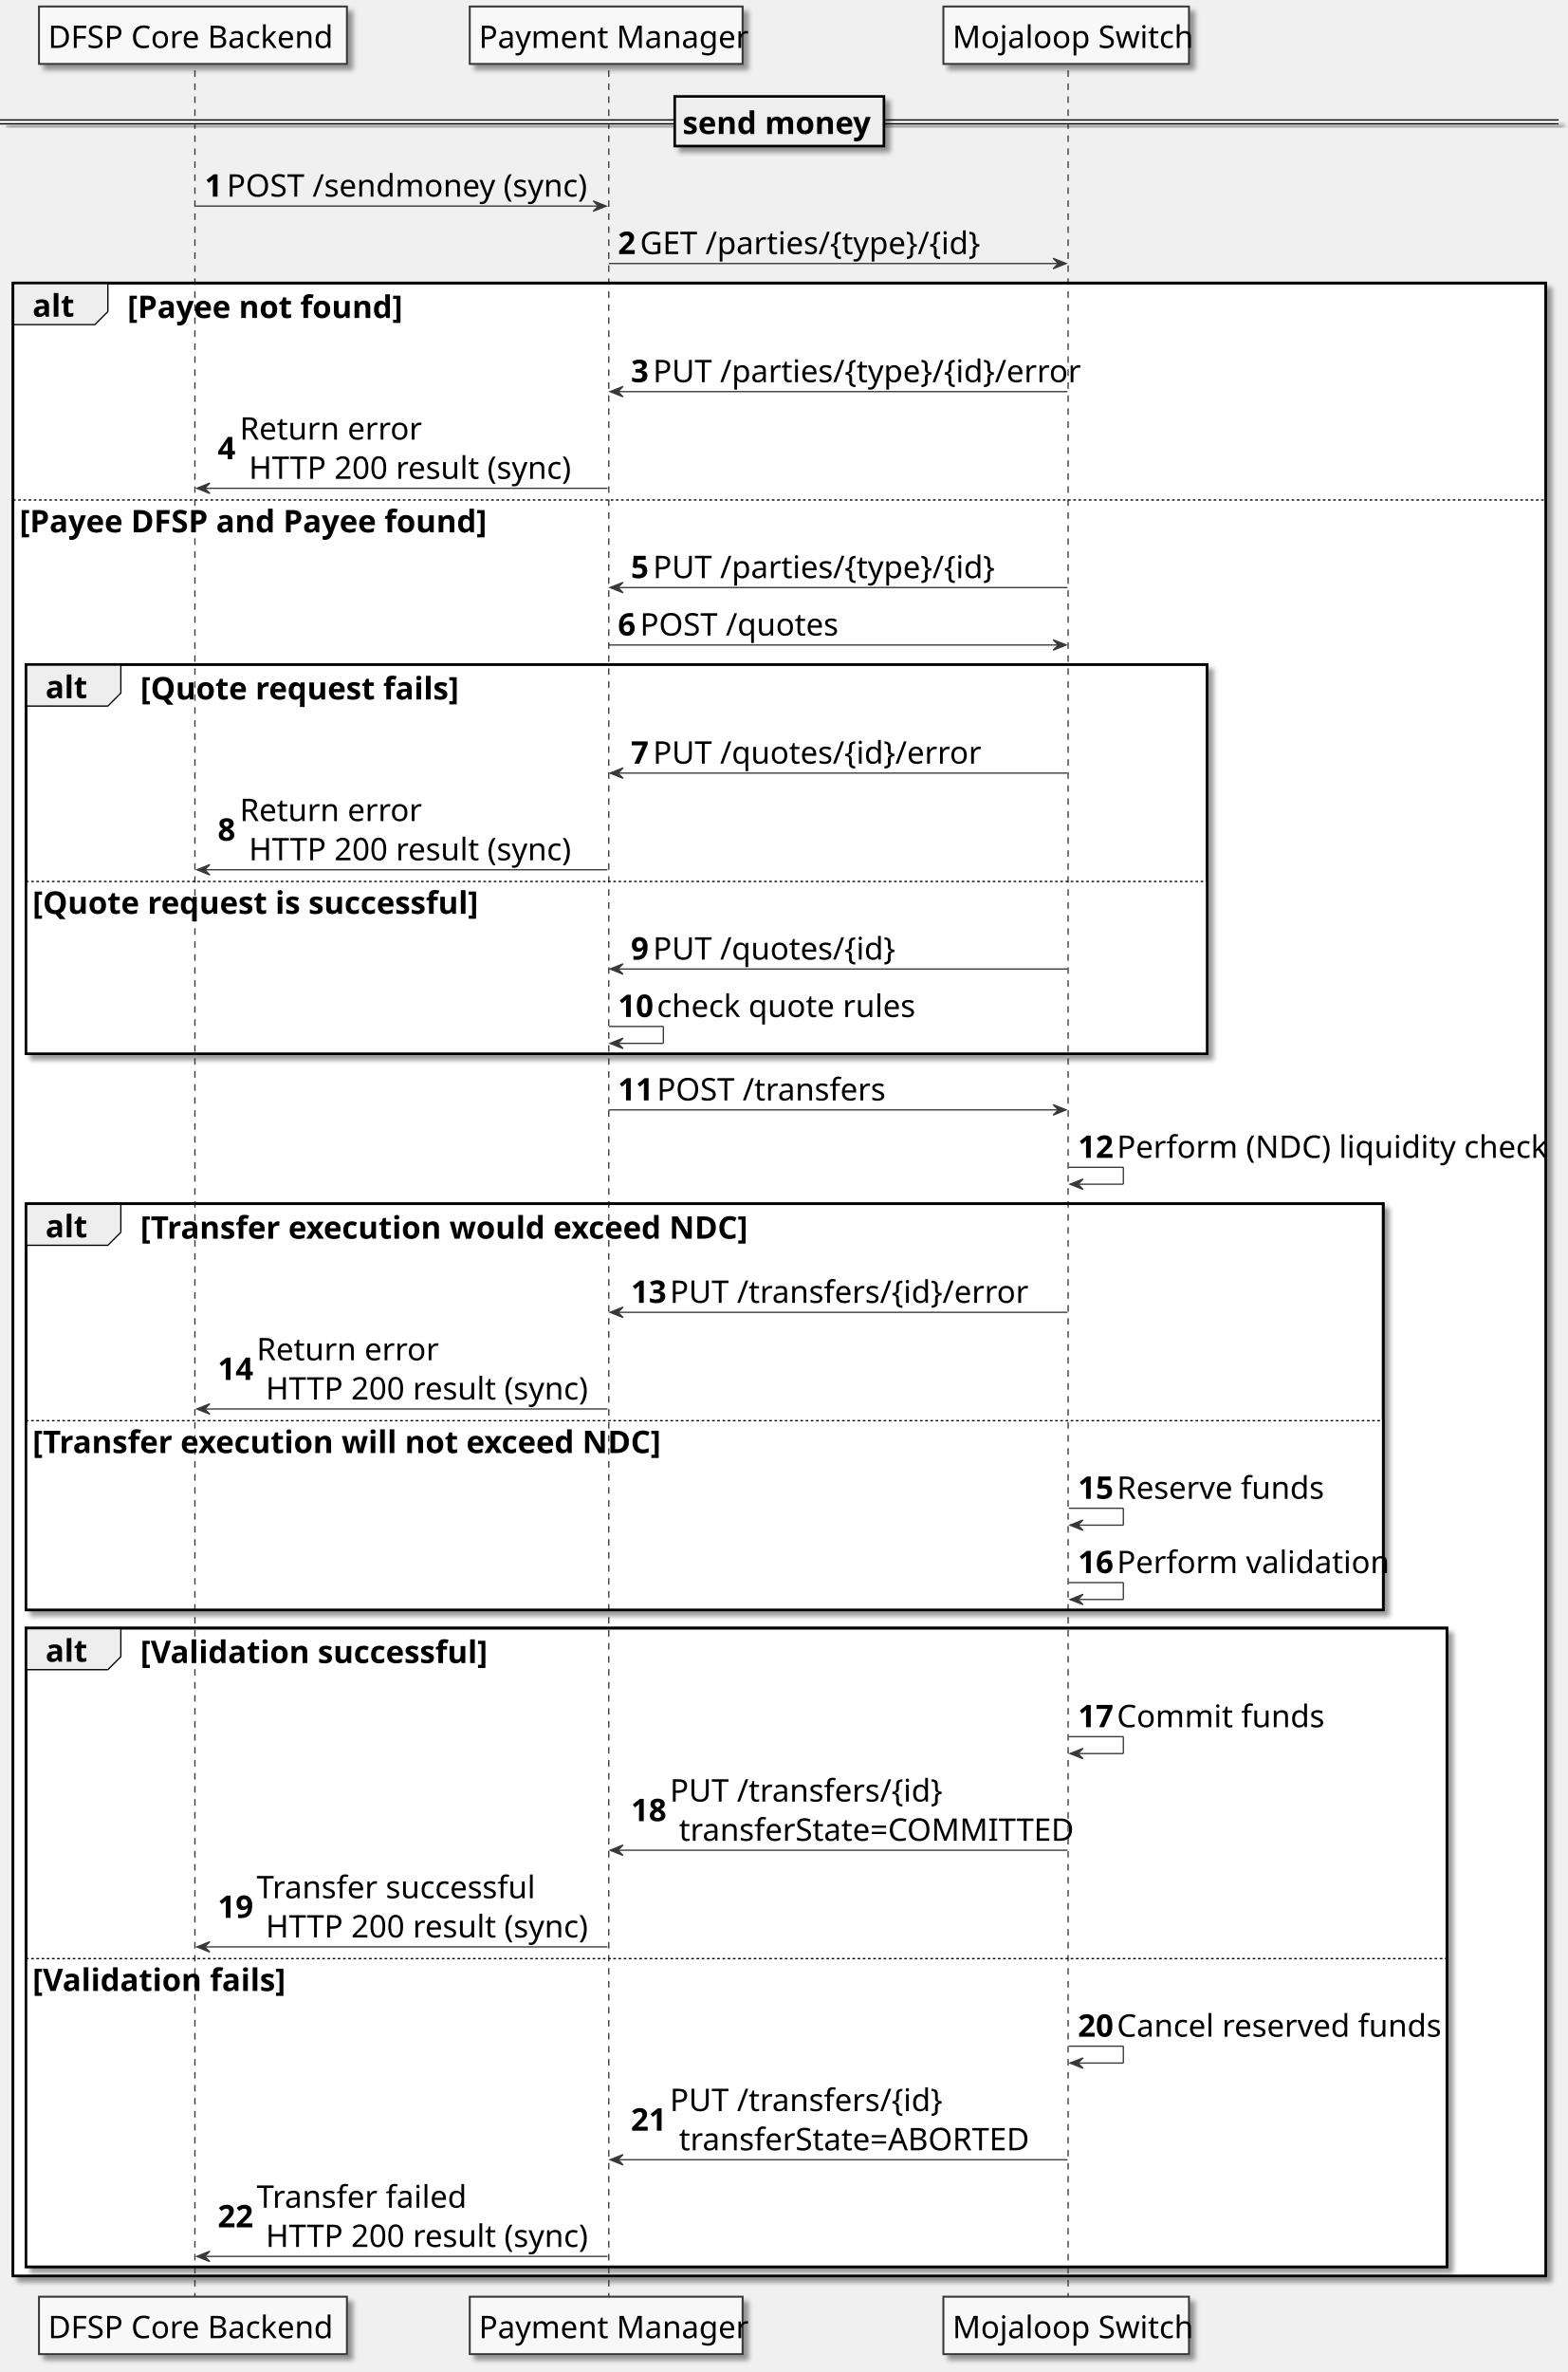
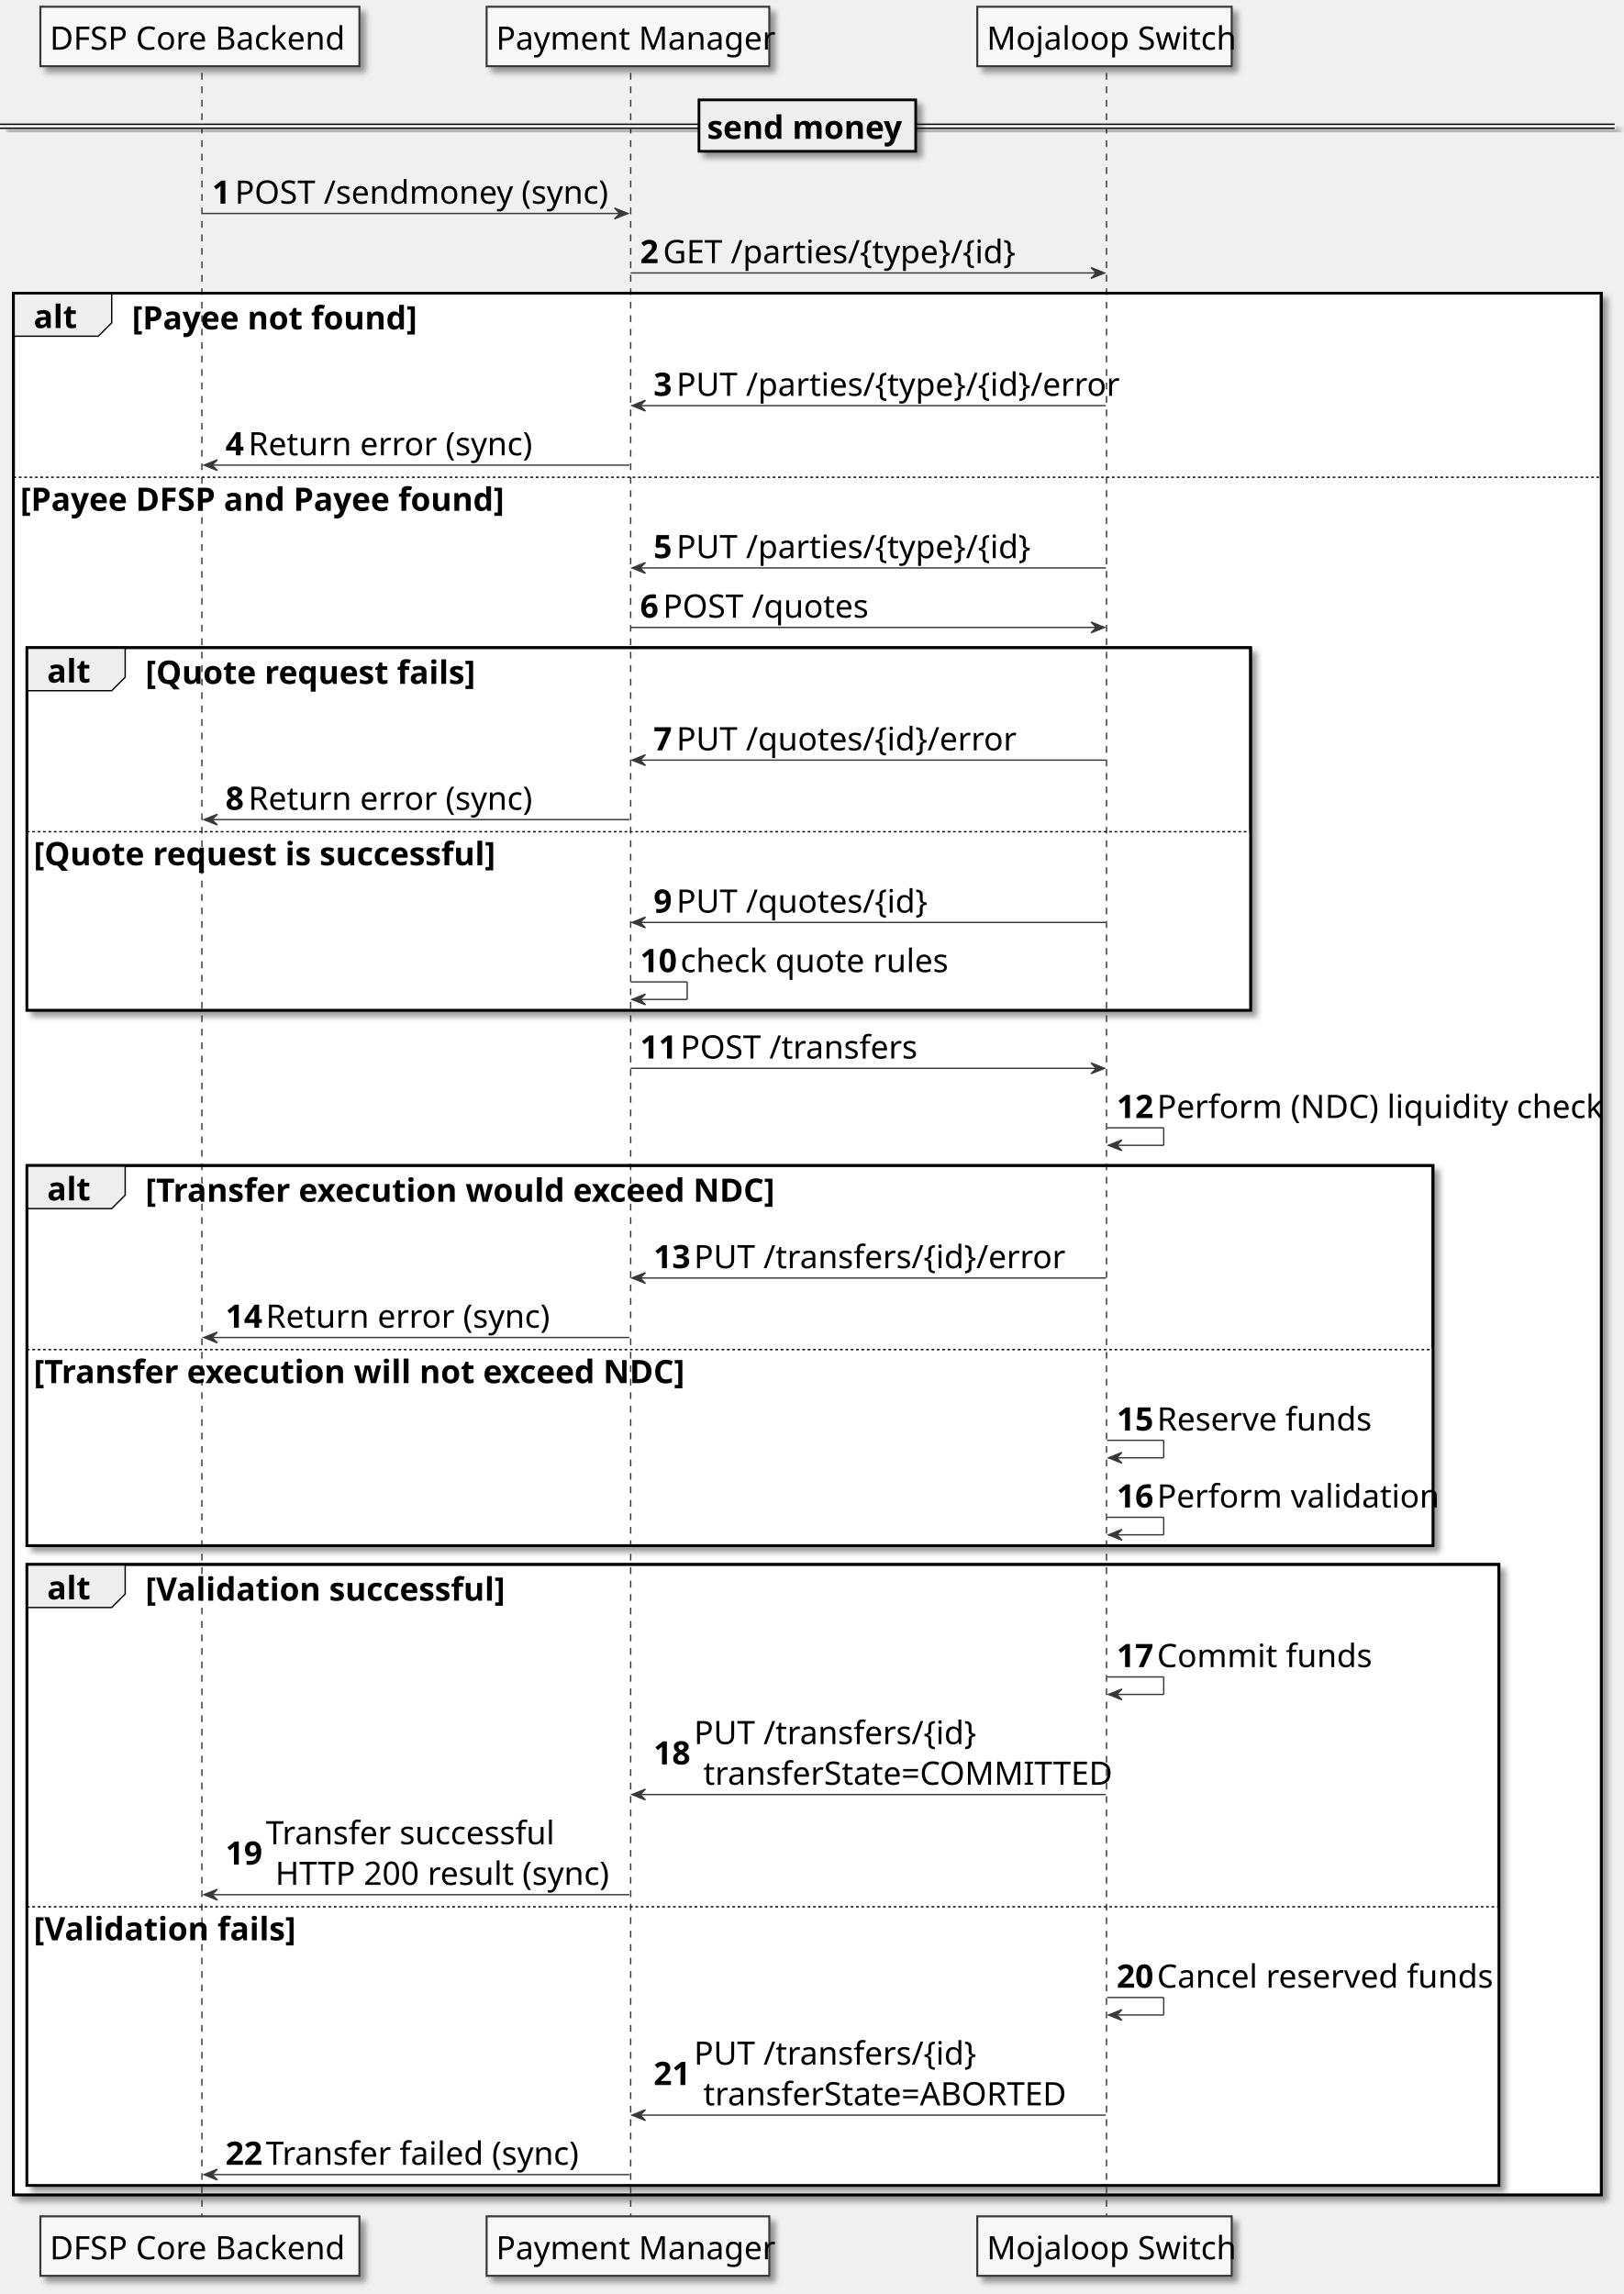
- <svg xmlns="http://www.w3.org/2000/svg" contentScriptType="application/ecmascript" contentStyleType="text/css" height="1825px" preserveAspectRatio="none" style="width:1206px;height:1825px;" version="1.1" viewBox="0 0 1206 1825" width="1206px" zoomAndPan="magnify">
+ <svg xmlns="http://www.w3.org/2000/svg" contentScriptType="application/ecmascript" contentStyleType="text/css" height="1704px" preserveAspectRatio="none" style="width:1206px;height:1704px;" version="1.1" viewBox="0 0 1206 1704" width="1206px" zoomAndPan="magnify">
  <defs>
-     <filter height="300%" id="f75tdvc9gcfry" width="300%" x="-1" y="-1">
+     <filter height="300%" id="f1ij58dusq4c26" width="300%" x="-1" y="-1">
      <feGaussianBlur result="blurOut" stdDeviation="2.0" />
      <feColorMatrix in="blurOut" result="blurOut2" type="matrix" values="0 0 0 0 0 0 0 0 0 0 0 0 0 0 0 0 0 0 .4 0" />
      <feOffset dx="4.0" dy="4.0" in="blurOut2" result="blurOut3" />
      <feBlend in="SourceGraphic" in2="blurOut3" mode="normal" />
    </filter>
  </defs>
  <g>
-     <rect fill="#FFFFFF" filter="url(#f75tdvc9gcfry)" height="1533.312" style="stroke:#000000;stroke-width:2.0;" width="1179.5" x="10" y="217.75" />
-     <rect fill="#FFFFFF" height="1367.375" style="stroke:none;stroke-width:1.0;" width="1179.5" x="10" y="383.688" />
-     <rect fill="#FFFFFF" filter="url(#f75tdvc9gcfry)" height="299.5" style="stroke:#000000;stroke-width:2.0;" width="909" x="20" y="511.25" />
-     <rect fill="#FFFFFF" height="133.562" style="stroke:none;stroke-width:1.0;" width="909" x="20" y="677.188" />
-     <rect fill="#FFFFFF" filter="url(#f75tdvc9gcfry)" height="312.5" style="stroke:#000000;stroke-width:2.0;" width="1044.5" x="20" y="926.125" />
-     <rect fill="#FFFFFF" height="146.562" style="stroke:none;stroke-width:1.0;" width="1044.5" x="20" y="1092.062" />
-     <rect fill="#FFFFFF" filter="url(#f75tdvc9gcfry)" height="491.438" style="stroke:#000000;stroke-width:2.0;" width="1093.5" x="20" y="1252.625" />
-     <rect fill="#FFFFFF" height="238.125" style="stroke:none;stroke-width:1.0;" width="1093.5" x="20" y="1505.938" />
-     <line style="stroke:#383838;stroke-width:1.0;stroke-dasharray:5.0,5.0;" x1="150" x2="150" y1="54.188" y2="1768.062" />
-     <line style="stroke:#383838;stroke-width:1.0;stroke-dasharray:5.0,5.0;" x1="468.5" x2="468.5" y1="54.188" y2="1768.062" />
-     <line style="stroke:#383838;stroke-width:1.0;stroke-dasharray:5.0,5.0;" x1="822" x2="822" y1="54.188" y2="1768.062" />
-     <rect fill="#F8F8F8" filter="url(#f75tdvc9gcfry)" height="44.188" style="stroke:#383838;stroke-width:1.5;" width="237" x="30" y="5" />
+     <rect fill="#FFFFFF" filter="url(#f1ij58dusq4c26)" height="1412.562" style="stroke:#000000;stroke-width:2.0;" width="1179.5" x="10" y="217.75" />
+     <rect fill="#FFFFFF" height="1276.812" style="stroke:none;stroke-width:1.0;" width="1179.5" x="10" y="353.5" />
+     <rect fill="#FFFFFF" filter="url(#f1ij58dusq4c26)" height="269.312" style="stroke:#000000;stroke-width:2.0;" width="909" x="20" y="481.062" />
+     <rect fill="#FFFFFF" height="133.562" style="stroke:none;stroke-width:1.0;" width="909" x="20" y="616.812" />
+     <rect fill="#FFFFFF" filter="url(#f1ij58dusq4c26)" height="282.312" style="stroke:#000000;stroke-width:2.0;" width="1044.5" x="20" y="865.75" />
+     <rect fill="#FFFFFF" height="146.562" style="stroke:none;stroke-width:1.0;" width="1044.5" x="20" y="1001.5" />
+     <rect fill="#FFFFFF" filter="url(#f1ij58dusq4c26)" height="461.25" style="stroke:#000000;stroke-width:2.0;" width="1093.5" x="20" y="1162.062" />
+     <rect fill="#FFFFFF" height="207.938" style="stroke:none;stroke-width:1.0;" width="1093.5" x="20" y="1415.375" />
+     <line style="stroke:#383838;stroke-width:1.0;stroke-dasharray:5.0,5.0;" x1="150" x2="150" y1="54.188" y2="1647.312" />
+     <line style="stroke:#383838;stroke-width:1.0;stroke-dasharray:5.0,5.0;" x1="468.5" x2="468.5" y1="54.188" y2="1647.312" />
+     <line style="stroke:#383838;stroke-width:1.0;stroke-dasharray:5.0,5.0;" x1="822" x2="822" y1="54.188" y2="1647.312" />
+     <rect fill="#F8F8F8" filter="url(#f1ij58dusq4c26)" height="44.188" style="stroke:#383838;stroke-width:1.5;" width="237" x="30" y="5" />
    <text fill="#000000" font-family="sans-serif" font-size="24" lengthAdjust="spacing" textLength="223" x="37" y="36.914">DFSP Core Backend</text>
-     <rect fill="#F8F8F8" filter="url(#f75tdvc9gcfry)" height="44.188" style="stroke:#383838;stroke-width:1.5;" width="237" x="30" y="1767.062" />
-     <text fill="#000000" font-family="sans-serif" font-size="24" lengthAdjust="spacing" textLength="223" x="37" y="1798.977">DFSP Core Backend</text>
-     <rect fill="#F8F8F8" filter="url(#f75tdvc9gcfry)" height="44.188" style="stroke:#383838;stroke-width:1.5;" width="210" x="361.5" y="5" />
+     <rect fill="#F8F8F8" filter="url(#f1ij58dusq4c26)" height="44.188" style="stroke:#383838;stroke-width:1.5;" width="237" x="30" y="1646.312" />
+     <text fill="#000000" font-family="sans-serif" font-size="24" lengthAdjust="spacing" textLength="223" x="37" y="1678.227">DFSP Core Backend</text>
+     <rect fill="#F8F8F8" filter="url(#f1ij58dusq4c26)" height="44.188" style="stroke:#383838;stroke-width:1.5;" width="210" x="361.5" y="5" />
    <text fill="#000000" font-family="sans-serif" font-size="24" lengthAdjust="spacing" textLength="196" x="368.5" y="36.914">Payment Manager</text>
-     <rect fill="#F8F8F8" filter="url(#f75tdvc9gcfry)" height="44.188" style="stroke:#383838;stroke-width:1.5;" width="210" x="361.5" y="1767.062" />
-     <text fill="#000000" font-family="sans-serif" font-size="24" lengthAdjust="spacing" textLength="196" x="368.5" y="1798.977">Payment Manager</text>
-     <rect fill="#F8F8F8" filter="url(#f75tdvc9gcfry)" height="44.188" style="stroke:#383838;stroke-width:1.5;" width="189" x="726" y="5" />
+     <rect fill="#F8F8F8" filter="url(#f1ij58dusq4c26)" height="44.188" style="stroke:#383838;stroke-width:1.5;" width="210" x="361.5" y="1646.312" />
+     <text fill="#000000" font-family="sans-serif" font-size="24" lengthAdjust="spacing" textLength="196" x="368.5" y="1678.227">Payment Manager</text>
+     <rect fill="#F8F8F8" filter="url(#f1ij58dusq4c26)" height="44.188" style="stroke:#383838;stroke-width:1.5;" width="189" x="726" y="5" />
    <text fill="#000000" font-family="sans-serif" font-size="24" lengthAdjust="spacing" textLength="175" x="733" y="36.914">Mojaloop Switch</text>
-     <rect fill="#F8F8F8" filter="url(#f75tdvc9gcfry)" height="44.188" style="stroke:#383838;stroke-width:1.5;" width="189" x="726" y="1767.062" />
-     <text fill="#000000" font-family="sans-serif" font-size="24" lengthAdjust="spacing" textLength="175" x="733" y="1798.977">Mojaloop Switch</text>
-     <rect fill="#EEEEEE" filter="url(#f75tdvc9gcfry)" height="3" style="stroke:#EEEEEE;stroke-width:1.0;" width="1199.5" x="0" y="92.281" />
+     <rect fill="#F8F8F8" filter="url(#f1ij58dusq4c26)" height="44.188" style="stroke:#383838;stroke-width:1.5;" width="189" x="726" y="1646.312" />
+     <text fill="#000000" font-family="sans-serif" font-size="24" lengthAdjust="spacing" textLength="175" x="733" y="1678.227">Mojaloop Switch</text>
+     <rect fill="#EEEEEE" filter="url(#f1ij58dusq4c26)" height="3" style="stroke:#EEEEEE;stroke-width:1.0;" width="1199.5" x="0" y="92.281" />
    <line style="stroke:#000000;stroke-width:1.0;" x1="0" x2="1199.5" y1="92.281" y2="92.281" />
    <line style="stroke:#000000;stroke-width:1.0;" x1="0" x2="1199.5" y1="95.281" y2="95.281" />
-     <rect fill="#EEEEEE" filter="url(#f75tdvc9gcfry)" height="38.188" style="stroke:#000000;stroke-width:2.0;" width="161" x="519.25" y="74.188" />
+     <rect fill="#EEEEEE" filter="url(#f1ij58dusq4c26)" height="38.188" style="stroke:#000000;stroke-width:2.0;" width="161" x="519.25" y="74.188" />
    <text fill="#000000" font-family="sans-serif" font-size="24" font-weight="bold" lengthAdjust="spacing" textLength="140" x="525.25" y="103.102">send money</text>
    <polygon fill="#383838" points="456.5,154.562,466.5,158.562,456.5,162.562,460.5,158.562" style="stroke:#383838;stroke-width:1.0;" />
    <line style="stroke:#383838;stroke-width:1.0;" x1="150.5" x2="462.5" y1="158.562" y2="158.562" />
    <text fill="#000000" font-family="sans-serif" font-size="24" font-weight="bold" lengthAdjust="spacing" textLength="13" x="157.5" y="151.289">1</text>
    <text fill="#000000" font-family="sans-serif" font-size="24" lengthAdjust="spacing" textLength="277" x="174.5" y="151.289">POST /sendmoney (sync)</text>
    <polygon fill="#383838" points="810.5,198.75,820.5,202.75,810.5,206.75,814.5,202.75" style="stroke:#383838;stroke-width:1.0;" />
    <line style="stroke:#383838;stroke-width:1.0;" x1="468.5" x2="816.5" y1="202.75" y2="202.75" />
    <text fill="#000000" font-family="sans-serif" font-size="24" font-weight="bold" lengthAdjust="spacing" textLength="13" x="475.5" y="195.477">2</text>
    <text fill="#000000" font-family="sans-serif" font-size="24" lengthAdjust="spacing" textLength="246" x="492.5" y="195.477">GET /parties/{type}/{id}</text>
    <path d="M10,217.75 L83,217.75 L83,239.75 L73,249.75 L10,249.75 L10,217.75 " fill="#EEEEEE" style="stroke:#000000;stroke-width:1.0;" />
-     <rect fill="none" height="1533.312" style="stroke:#000000;stroke-width:2.0;" width="1179.5" x="10" y="217.75" />
+     <rect fill="none" height="1412.562" style="stroke:#000000;stroke-width:2.0;" width="1179.5" x="10" y="217.75" />
    <text fill="#000000" font-family="sans-serif" font-size="24" font-weight="bold" lengthAdjust="spacing" textLength="28" x="25" y="243.664">alt</text>
    <text fill="#000000" font-family="sans-serif" font-size="24" font-weight="bold" lengthAdjust="spacing" textLength="204" x="98" y="244.664">[Payee not found]</text>
    <polygon fill="#383838" points="479.5,297.312,469.5,301.312,479.5,305.312,475.5,301.312" style="stroke:#383838;stroke-width:1.0;" />
    <line style="stroke:#383838;stroke-width:1.0;" x1="473.5" x2="821.5" y1="301.312" y2="301.312" />
    <text fill="#000000" font-family="sans-serif" font-size="24" font-weight="bold" lengthAdjust="spacing" textLength="13" x="485.5" y="294.039">3</text>
    <text fill="#000000" font-family="sans-serif" font-size="24" lengthAdjust="spacing" textLength="301" x="502.5" y="294.039">PUT /parties/{type}/{id}/error</text>
-     <polygon fill="#383838" points="161.5,371.688,151.5,375.688,161.5,379.688,157.5,375.688" style="stroke:#383838;stroke-width:1.0;" />
-     <line style="stroke:#383838;stroke-width:1.0;" x1="155.5" x2="467.5" y1="375.688" y2="375.688" />
-     <text fill="#000000" font-family="sans-serif" font-size="24" font-weight="bold" lengthAdjust="spacing" textLength="13" x="167.5" y="353.32">4</text>
-     <text fill="#000000" font-family="sans-serif" font-size="24" lengthAdjust="spacing" textLength="130" x="184.5" y="338.227">Return error</text>
-     <text fill="#000000" font-family="sans-serif" font-size="24" lengthAdjust="spacing" textLength="247" x="191.5" y="368.414">HTTP 200 result (sync)</text>
-     <line style="stroke:#000000;stroke-width:1.0;stroke-dasharray:2.0,2.0;" x1="10" x2="1189.5" y1="384.688" y2="384.688" />
-     <text fill="#000000" font-family="sans-serif" font-size="24" font-weight="bold" lengthAdjust="spacing" textLength="355" x="15" y="409.602">[Payee DFSP and Payee found]</text>
-     <polygon fill="#383838" points="479.5,448.062,469.5,452.062,479.5,456.062,475.5,452.062" style="stroke:#383838;stroke-width:1.0;" />
-     <line style="stroke:#383838;stroke-width:1.0;" x1="473.5" x2="821.5" y1="452.062" y2="452.062" />
-     <text fill="#000000" font-family="sans-serif" font-size="24" font-weight="bold" lengthAdjust="spacing" textLength="13" x="485.5" y="444.789">5</text>
-     <text fill="#000000" font-family="sans-serif" font-size="24" lengthAdjust="spacing" textLength="244" x="502.5" y="444.789">PUT /parties/{type}/{id}</text>
-     <polygon fill="#383838" points="810.5,492.25,820.5,496.25,810.5,500.25,814.5,496.25" style="stroke:#383838;stroke-width:1.0;" />
-     <line style="stroke:#383838;stroke-width:1.0;" x1="468.5" x2="816.5" y1="496.25" y2="496.25" />
-     <text fill="#000000" font-family="sans-serif" font-size="24" font-weight="bold" lengthAdjust="spacing" textLength="13" x="475.5" y="488.977">6</text>
-     <text fill="#000000" font-family="sans-serif" font-size="24" lengthAdjust="spacing" textLength="152" x="492.5" y="488.977">POST /quotes</text>
-     <path d="M20,511.25 L93,511.25 L93,533.25 L83,543.25 L20,543.25 L20,511.25 " fill="#EEEEEE" style="stroke:#000000;stroke-width:1.0;" />
-     <rect fill="none" height="299.5" style="stroke:#000000;stroke-width:2.0;" width="909" x="20" y="511.25" />
-     <text fill="#000000" font-family="sans-serif" font-size="24" font-weight="bold" lengthAdjust="spacing" textLength="28" x="35" y="537.164">alt</text>
-     <text fill="#000000" font-family="sans-serif" font-size="24" font-weight="bold" lengthAdjust="spacing" textLength="233" x="108" y="538.164">[Quote request fails]</text>
-     <polygon fill="#383838" points="479.5,590.812,469.5,594.812,479.5,598.812,475.5,594.812" style="stroke:#383838;stroke-width:1.0;" />
-     <line style="stroke:#383838;stroke-width:1.0;" x1="473.5" x2="821.5" y1="594.812" y2="594.812" />
-     <text fill="#000000" font-family="sans-serif" font-size="24" font-weight="bold" lengthAdjust="spacing" textLength="13" x="485.5" y="587.539">7</text>
-     <text fill="#000000" font-family="sans-serif" font-size="24" lengthAdjust="spacing" textLength="233" x="502.5" y="587.539">PUT /quotes/{id}/error</text>
-     <polygon fill="#383838" points="161.5,665.188,151.5,669.188,161.5,673.188,157.5,669.188" style="stroke:#383838;stroke-width:1.0;" />
-     <line style="stroke:#383838;stroke-width:1.0;" x1="155.5" x2="467.5" y1="669.188" y2="669.188" />
-     <text fill="#000000" font-family="sans-serif" font-size="24" font-weight="bold" lengthAdjust="spacing" textLength="13" x="167.5" y="646.82">8</text>
-     <text fill="#000000" font-family="sans-serif" font-size="24" lengthAdjust="spacing" textLength="130" x="184.5" y="631.727">Return error</text>
-     <text fill="#000000" font-family="sans-serif" font-size="24" lengthAdjust="spacing" textLength="247" x="191.5" y="661.914">HTTP 200 result (sync)</text>
-     <line style="stroke:#000000;stroke-width:1.0;stroke-dasharray:2.0,2.0;" x1="20" x2="929" y1="678.188" y2="678.188" />
-     <text fill="#000000" font-family="sans-serif" font-size="24" font-weight="bold" lengthAdjust="spacing" textLength="335" x="25" y="703.102">[Quote request is successful]</text>
-     <polygon fill="#383838" points="479.5,741.562,469.5,745.562,479.5,749.562,475.5,745.562" style="stroke:#383838;stroke-width:1.0;" />
-     <line style="stroke:#383838;stroke-width:1.0;" x1="473.5" x2="821.5" y1="745.562" y2="745.562" />
-     <text fill="#000000" font-family="sans-serif" font-size="24" font-weight="bold" lengthAdjust="spacing" textLength="13" x="485.5" y="738.289">9</text>
-     <text fill="#000000" font-family="sans-serif" font-size="24" lengthAdjust="spacing" textLength="176" x="502.5" y="738.289">PUT /quotes/{id}</text>
-     <line style="stroke:#383838;stroke-width:1.0;" x1="468.5" x2="510.5" y1="789.75" y2="789.75" />
-     <line style="stroke:#383838;stroke-width:1.0;" x1="510.5" x2="510.5" y1="789.75" y2="802.75" />
-     <line style="stroke:#383838;stroke-width:1.0;" x1="469.5" x2="510.5" y1="802.75" y2="802.75" />
-     <polygon fill="#383838" points="479.5,798.75,469.5,802.75,479.5,806.75,475.5,802.75" style="stroke:#383838;stroke-width:1.0;" />
-     <text fill="#000000" font-family="sans-serif" font-size="24" font-weight="bold" lengthAdjust="spacing" textLength="26" x="475.5" y="782.477">10</text>
-     <text fill="#000000" font-family="sans-serif" font-size="24" lengthAdjust="spacing" textLength="191" x="505.5" y="782.477">check quote rules</text>
-     <polygon fill="#383838" points="810.5,849.938,820.5,853.938,810.5,857.938,814.5,853.938" style="stroke:#383838;stroke-width:1.0;" />
-     <line style="stroke:#383838;stroke-width:1.0;" x1="468.5" x2="816.5" y1="853.938" y2="853.938" />
-     <text fill="#000000" font-family="sans-serif" font-size="24" font-weight="bold" lengthAdjust="spacing" textLength="26" x="475.5" y="846.664">11</text>
-     <text fill="#000000" font-family="sans-serif" font-size="24" lengthAdjust="spacing" textLength="173" x="505.5" y="846.664">POST /transfers</text>
-     <line style="stroke:#383838;stroke-width:1.0;" x1="822.5" x2="864.5" y1="898.125" y2="898.125" />
-     <line style="stroke:#383838;stroke-width:1.0;" x1="864.5" x2="864.5" y1="898.125" y2="911.125" />
-     <line style="stroke:#383838;stroke-width:1.0;" x1="823.5" x2="864.5" y1="911.125" y2="911.125" />
-     <polygon fill="#383838" points="833.5,907.125,823.5,911.125,833.5,915.125,829.5,911.125" style="stroke:#383838;stroke-width:1.0;" />
-     <text fill="#000000" font-family="sans-serif" font-size="24" font-weight="bold" lengthAdjust="spacing" textLength="26" x="829.5" y="890.852">12</text>
-     <text fill="#000000" font-family="sans-serif" font-size="24" lengthAdjust="spacing" textLength="318" x="859.5" y="890.852">Perform (NDC) liquidity check</text>
-     <path d="M20,926.125 L93,926.125 L93,948.125 L83,958.125 L20,958.125 L20,926.125 " fill="#EEEEEE" style="stroke:#000000;stroke-width:1.0;" />
-     <rect fill="none" height="312.5" style="stroke:#000000;stroke-width:2.0;" width="1044.5" x="20" y="926.125" />
-     <text fill="#000000" font-family="sans-serif" font-size="24" font-weight="bold" lengthAdjust="spacing" textLength="28" x="35" y="952.039">alt</text>
-     <text fill="#000000" font-family="sans-serif" font-size="24" font-weight="bold" lengthAdjust="spacing" textLength="453" x="108" y="953.039">[Transfer execution would exceed NDC]</text>
-     <polygon fill="#383838" points="479.5,1005.688,469.5,1009.688,479.5,1013.688,475.5,1009.688" style="stroke:#383838;stroke-width:1.0;" />
-     <line style="stroke:#383838;stroke-width:1.0;" x1="473.5" x2="821.5" y1="1009.688" y2="1009.688" />
-     <text fill="#000000" font-family="sans-serif" font-size="24" font-weight="bold" lengthAdjust="spacing" textLength="26" x="485.5" y="1002.414">13</text>
-     <text fill="#000000" font-family="sans-serif" font-size="24" lengthAdjust="spacing" textLength="254" x="515.5" y="1002.414">PUT /transfers/{id}/error</text>
-     <polygon fill="#383838" points="161.5,1080.062,151.5,1084.062,161.5,1088.062,157.5,1084.062" style="stroke:#383838;stroke-width:1.0;" />
-     <line style="stroke:#383838;stroke-width:1.0;" x1="155.5" x2="467.5" y1="1084.062" y2="1084.062" />
-     <text fill="#000000" font-family="sans-serif" font-size="24" font-weight="bold" lengthAdjust="spacing" textLength="26" x="167.5" y="1061.695">14</text>
-     <text fill="#000000" font-family="sans-serif" font-size="24" lengthAdjust="spacing" textLength="130" x="197.5" y="1046.602">Return error</text>
-     <text fill="#000000" font-family="sans-serif" font-size="24" lengthAdjust="spacing" textLength="247" x="204.5" y="1076.789">HTTP 200 result (sync)</text>
-     <line style="stroke:#000000;stroke-width:1.0;stroke-dasharray:2.0,2.0;" x1="20" x2="1064.5" y1="1093.062" y2="1093.062" />
-     <text fill="#000000" font-family="sans-serif" font-size="24" font-weight="bold" lengthAdjust="spacing" textLength="467" x="25" y="1117.977">[Transfer execution will not exceed NDC]</text>
-     <line style="stroke:#383838;stroke-width:1.0;" x1="822.5" x2="864.5" y1="1160.438" y2="1160.438" />
-     <line style="stroke:#383838;stroke-width:1.0;" x1="864.5" x2="864.5" y1="1160.438" y2="1173.438" />
-     <line style="stroke:#383838;stroke-width:1.0;" x1="823.5" x2="864.5" y1="1173.438" y2="1173.438" />
-     <polygon fill="#383838" points="833.5,1169.438,823.5,1173.438,833.5,1177.438,829.5,1173.438" style="stroke:#383838;stroke-width:1.0;" />
-     <text fill="#000000" font-family="sans-serif" font-size="24" font-weight="bold" lengthAdjust="spacing" textLength="26" x="829.5" y="1153.164">15</text>
-     <text fill="#000000" font-family="sans-serif" font-size="24" lengthAdjust="spacing" textLength="155" x="859.5" y="1153.164">Reserve funds</text>
-     <line style="stroke:#383838;stroke-width:1.0;" x1="822.5" x2="864.5" y1="1217.625" y2="1217.625" />
-     <line style="stroke:#383838;stroke-width:1.0;" x1="864.5" x2="864.5" y1="1217.625" y2="1230.625" />
-     <line style="stroke:#383838;stroke-width:1.0;" x1="823.5" x2="864.5" y1="1230.625" y2="1230.625" />
-     <polygon fill="#383838" points="833.5,1226.625,823.5,1230.625,833.5,1234.625,829.5,1230.625" style="stroke:#383838;stroke-width:1.0;" />
-     <text fill="#000000" font-family="sans-serif" font-size="24" font-weight="bold" lengthAdjust="spacing" textLength="26" x="829.5" y="1210.352">16</text>
-     <text fill="#000000" font-family="sans-serif" font-size="24" lengthAdjust="spacing" textLength="193" x="859.5" y="1210.352">Perform validation</text>
-     <path d="M20,1252.625 L93,1252.625 L93,1274.625 L83,1284.625 L20,1284.625 L20,1252.625 " fill="#EEEEEE" style="stroke:#000000;stroke-width:1.0;" />
-     <rect fill="none" height="491.438" style="stroke:#000000;stroke-width:2.0;" width="1093.5" x="20" y="1252.625" />
-     <text fill="#000000" font-family="sans-serif" font-size="24" font-weight="bold" lengthAdjust="spacing" textLength="28" x="35" y="1278.539">alt</text>
-     <text fill="#000000" font-family="sans-serif" font-size="24" font-weight="bold" lengthAdjust="spacing" textLength="262" x="108" y="1279.539">[Validation successful]</text>
-     <line style="stroke:#383838;stroke-width:1.0;" x1="822.5" x2="864.5" y1="1336.188" y2="1336.188" />
-     <line style="stroke:#383838;stroke-width:1.0;" x1="864.5" x2="864.5" y1="1336.188" y2="1349.188" />
-     <line style="stroke:#383838;stroke-width:1.0;" x1="823.5" x2="864.5" y1="1349.188" y2="1349.188" />
-     <polygon fill="#383838" points="833.5,1345.188,823.5,1349.188,833.5,1353.188,829.5,1349.188" style="stroke:#383838;stroke-width:1.0;" />
-     <text fill="#000000" font-family="sans-serif" font-size="24" font-weight="bold" lengthAdjust="spacing" textLength="26" x="829.5" y="1328.914">17</text>
-     <text fill="#000000" font-family="sans-serif" font-size="24" lengthAdjust="spacing" textLength="150" x="859.5" y="1328.914">Commit funds</text>
-     <polygon fill="#383838" points="479.5,1419.562,469.5,1423.562,479.5,1427.562,475.5,1423.562" style="stroke:#383838;stroke-width:1.0;" />
-     <line style="stroke:#383838;stroke-width:1.0;" x1="473.5" x2="821.5" y1="1423.562" y2="1423.562" />
-     <text fill="#000000" font-family="sans-serif" font-size="24" font-weight="bold" lengthAdjust="spacing" textLength="26" x="485.5" y="1401.195">18</text>
-     <text fill="#000000" font-family="sans-serif" font-size="24" lengthAdjust="spacing" textLength="197" x="515.5" y="1386.102">PUT /transfers/{id}</text>
-     <text fill="#000000" font-family="sans-serif" font-size="24" lengthAdjust="spacing" textLength="293" x="522.5" y="1416.289">transferState=COMMITTED</text>
-     <polygon fill="#383838" points="161.5,1493.938,151.5,1497.938,161.5,1501.938,157.5,1497.938" style="stroke:#383838;stroke-width:1.0;" />
-     <line style="stroke:#383838;stroke-width:1.0;" x1="155.5" x2="467.5" y1="1497.938" y2="1497.938" />
-     <text fill="#000000" font-family="sans-serif" font-size="24" font-weight="bold" lengthAdjust="spacing" textLength="26" x="167.5" y="1475.57">19</text>
-     <text fill="#000000" font-family="sans-serif" font-size="24" lengthAdjust="spacing" textLength="210" x="197.5" y="1460.477">Transfer successful</text>
-     <text fill="#000000" font-family="sans-serif" font-size="24" lengthAdjust="spacing" textLength="247" x="204.5" y="1490.664">HTTP 200 result (sync)</text>
-     <line style="stroke:#000000;stroke-width:1.0;stroke-dasharray:2.0,2.0;" x1="20" x2="1113.5" y1="1506.938" y2="1506.938" />
-     <text fill="#000000" font-family="sans-serif" font-size="24" font-weight="bold" lengthAdjust="spacing" textLength="187" x="25" y="1531.852">[Validation fails]</text>
-     <line style="stroke:#383838;stroke-width:1.0;" x1="822.5" x2="864.5" y1="1574.312" y2="1574.312" />
-     <line style="stroke:#383838;stroke-width:1.0;" x1="864.5" x2="864.5" y1="1574.312" y2="1587.312" />
-     <line style="stroke:#383838;stroke-width:1.0;" x1="823.5" x2="864.5" y1="1587.312" y2="1587.312" />
-     <polygon fill="#383838" points="833.5,1583.312,823.5,1587.312,833.5,1591.312,829.5,1587.312" style="stroke:#383838;stroke-width:1.0;" />
-     <text fill="#000000" font-family="sans-serif" font-size="24" font-weight="bold" lengthAdjust="spacing" textLength="26" x="829.5" y="1567.039">20</text>
-     <text fill="#000000" font-family="sans-serif" font-size="24" lengthAdjust="spacing" textLength="242" x="859.5" y="1567.039">Cancel reserved funds</text>
-     <polygon fill="#383838" points="479.5,1657.688,469.5,1661.688,479.5,1665.688,475.5,1661.688" style="stroke:#383838;stroke-width:1.0;" />
-     <line style="stroke:#383838;stroke-width:1.0;" x1="473.5" x2="821.5" y1="1661.688" y2="1661.688" />
-     <text fill="#000000" font-family="sans-serif" font-size="24" font-weight="bold" lengthAdjust="spacing" textLength="26" x="485.5" y="1639.32">21</text>
-     <text fill="#000000" font-family="sans-serif" font-size="24" lengthAdjust="spacing" textLength="197" x="515.5" y="1624.227">PUT /transfers/{id}</text>
-     <text fill="#000000" font-family="sans-serif" font-size="24" lengthAdjust="spacing" textLength="266" x="522.5" y="1654.414">transferState=ABORTED</text>
-     <polygon fill="#383838" points="161.5,1732.062,151.5,1736.062,161.5,1740.062,157.5,1736.062" style="stroke:#383838;stroke-width:1.0;" />
-     <line style="stroke:#383838;stroke-width:1.0;" x1="155.5" x2="467.5" y1="1736.062" y2="1736.062" />
-     <text fill="#000000" font-family="sans-serif" font-size="24" font-weight="bold" lengthAdjust="spacing" textLength="26" x="167.5" y="1713.695">22</text>
-     <text fill="#000000" font-family="sans-serif" font-size="24" lengthAdjust="spacing" textLength="154" x="197.5" y="1698.602">Transfer failed</text>
-     <text fill="#000000" font-family="sans-serif" font-size="24" lengthAdjust="spacing" textLength="247" x="204.5" y="1728.789">HTTP 200 result (sync)</text>
+     <polygon fill="#383838" points="161.5,341.5,151.5,345.5,161.5,349.5,157.5,345.5" style="stroke:#383838;stroke-width:1.0;" />
+     <line style="stroke:#383838;stroke-width:1.0;" x1="155.5" x2="467.5" y1="345.5" y2="345.5" />
+     <text fill="#000000" font-family="sans-serif" font-size="24" font-weight="bold" lengthAdjust="spacing" textLength="13" x="167.5" y="338.227">4</text>
+     <text fill="#000000" font-family="sans-serif" font-size="24" lengthAdjust="spacing" textLength="203" x="184.5" y="338.227">Return error (sync)</text>
+     <line style="stroke:#000000;stroke-width:1.0;stroke-dasharray:2.0,2.0;" x1="10" x2="1189.5" y1="354.5" y2="354.5" />
+     <text fill="#000000" font-family="sans-serif" font-size="24" font-weight="bold" lengthAdjust="spacing" textLength="355" x="15" y="379.414">[Payee DFSP and Payee found]</text>
+     <polygon fill="#383838" points="479.5,417.875,469.5,421.875,479.5,425.875,475.5,421.875" style="stroke:#383838;stroke-width:1.0;" />
+     <line style="stroke:#383838;stroke-width:1.0;" x1="473.5" x2="821.5" y1="421.875" y2="421.875" />
+     <text fill="#000000" font-family="sans-serif" font-size="24" font-weight="bold" lengthAdjust="spacing" textLength="13" x="485.5" y="414.602">5</text>
+     <text fill="#000000" font-family="sans-serif" font-size="24" lengthAdjust="spacing" textLength="244" x="502.5" y="414.602">PUT /parties/{type}/{id}</text>
+     <polygon fill="#383838" points="810.5,462.062,820.5,466.062,810.5,470.062,814.5,466.062" style="stroke:#383838;stroke-width:1.0;" />
+     <line style="stroke:#383838;stroke-width:1.0;" x1="468.5" x2="816.5" y1="466.062" y2="466.062" />
+     <text fill="#000000" font-family="sans-serif" font-size="24" font-weight="bold" lengthAdjust="spacing" textLength="13" x="475.5" y="458.789">6</text>
+     <text fill="#000000" font-family="sans-serif" font-size="24" lengthAdjust="spacing" textLength="152" x="492.5" y="458.789">POST /quotes</text>
+     <path d="M20,481.062 L93,481.062 L93,503.062 L83,513.062 L20,513.062 L20,481.062 " fill="#EEEEEE" style="stroke:#000000;stroke-width:1.0;" />
+     <rect fill="none" height="269.312" style="stroke:#000000;stroke-width:2.0;" width="909" x="20" y="481.062" />
+     <text fill="#000000" font-family="sans-serif" font-size="24" font-weight="bold" lengthAdjust="spacing" textLength="28" x="35" y="506.977">alt</text>
+     <text fill="#000000" font-family="sans-serif" font-size="24" font-weight="bold" lengthAdjust="spacing" textLength="233" x="108" y="507.977">[Quote request fails]</text>
+     <polygon fill="#383838" points="479.5,560.625,469.5,564.625,479.5,568.625,475.5,564.625" style="stroke:#383838;stroke-width:1.0;" />
+     <line style="stroke:#383838;stroke-width:1.0;" x1="473.5" x2="821.5" y1="564.625" y2="564.625" />
+     <text fill="#000000" font-family="sans-serif" font-size="24" font-weight="bold" lengthAdjust="spacing" textLength="13" x="485.5" y="557.352">7</text>
+     <text fill="#000000" font-family="sans-serif" font-size="24" lengthAdjust="spacing" textLength="233" x="502.5" y="557.352">PUT /quotes/{id}/error</text>
+     <polygon fill="#383838" points="161.5,604.812,151.5,608.812,161.5,612.812,157.5,608.812" style="stroke:#383838;stroke-width:1.0;" />
+     <line style="stroke:#383838;stroke-width:1.0;" x1="155.5" x2="467.5" y1="608.812" y2="608.812" />
+     <text fill="#000000" font-family="sans-serif" font-size="24" font-weight="bold" lengthAdjust="spacing" textLength="13" x="167.5" y="601.539">8</text>
+     <text fill="#000000" font-family="sans-serif" font-size="24" lengthAdjust="spacing" textLength="203" x="184.5" y="601.539">Return error (sync)</text>
+     <line style="stroke:#000000;stroke-width:1.0;stroke-dasharray:2.0,2.0;" x1="20" x2="929" y1="617.812" y2="617.812" />
+     <text fill="#000000" font-family="sans-serif" font-size="24" font-weight="bold" lengthAdjust="spacing" textLength="335" x="25" y="642.727">[Quote request is successful]</text>
+     <polygon fill="#383838" points="479.5,681.188,469.5,685.188,479.5,689.188,475.5,685.188" style="stroke:#383838;stroke-width:1.0;" />
+     <line style="stroke:#383838;stroke-width:1.0;" x1="473.5" x2="821.5" y1="685.188" y2="685.188" />
+     <text fill="#000000" font-family="sans-serif" font-size="24" font-weight="bold" lengthAdjust="spacing" textLength="13" x="485.5" y="677.914">9</text>
+     <text fill="#000000" font-family="sans-serif" font-size="24" lengthAdjust="spacing" textLength="176" x="502.5" y="677.914">PUT /quotes/{id}</text>
+     <line style="stroke:#383838;stroke-width:1.0;" x1="468.5" x2="510.5" y1="729.375" y2="729.375" />
+     <line style="stroke:#383838;stroke-width:1.0;" x1="510.5" x2="510.5" y1="729.375" y2="742.375" />
+     <line style="stroke:#383838;stroke-width:1.0;" x1="469.5" x2="510.5" y1="742.375" y2="742.375" />
+     <polygon fill="#383838" points="479.5,738.375,469.5,742.375,479.5,746.375,475.5,742.375" style="stroke:#383838;stroke-width:1.0;" />
+     <text fill="#000000" font-family="sans-serif" font-size="24" font-weight="bold" lengthAdjust="spacing" textLength="26" x="475.5" y="722.102">10</text>
+     <text fill="#000000" font-family="sans-serif" font-size="24" lengthAdjust="spacing" textLength="191" x="505.5" y="722.102">check quote rules</text>
+     <polygon fill="#383838" points="810.5,789.562,820.5,793.562,810.5,797.562,814.5,793.562" style="stroke:#383838;stroke-width:1.0;" />
+     <line style="stroke:#383838;stroke-width:1.0;" x1="468.5" x2="816.5" y1="793.562" y2="793.562" />
+     <text fill="#000000" font-family="sans-serif" font-size="24" font-weight="bold" lengthAdjust="spacing" textLength="26" x="475.5" y="786.289">11</text>
+     <text fill="#000000" font-family="sans-serif" font-size="24" lengthAdjust="spacing" textLength="173" x="505.5" y="786.289">POST /transfers</text>
+     <line style="stroke:#383838;stroke-width:1.0;" x1="822.5" x2="864.5" y1="837.75" y2="837.75" />
+     <line style="stroke:#383838;stroke-width:1.0;" x1="864.5" x2="864.5" y1="837.75" y2="850.75" />
+     <line style="stroke:#383838;stroke-width:1.0;" x1="823.5" x2="864.5" y1="850.75" y2="850.75" />
+     <polygon fill="#383838" points="833.5,846.75,823.5,850.75,833.5,854.75,829.5,850.75" style="stroke:#383838;stroke-width:1.0;" />
+     <text fill="#000000" font-family="sans-serif" font-size="24" font-weight="bold" lengthAdjust="spacing" textLength="26" x="829.5" y="830.477">12</text>
+     <text fill="#000000" font-family="sans-serif" font-size="24" lengthAdjust="spacing" textLength="318" x="859.5" y="830.477">Perform (NDC) liquidity check</text>
+     <path d="M20,865.75 L93,865.75 L93,887.75 L83,897.75 L20,897.75 L20,865.75 " fill="#EEEEEE" style="stroke:#000000;stroke-width:1.0;" />
+     <rect fill="none" height="282.312" style="stroke:#000000;stroke-width:2.0;" width="1044.5" x="20" y="865.75" />
+     <text fill="#000000" font-family="sans-serif" font-size="24" font-weight="bold" lengthAdjust="spacing" textLength="28" x="35" y="891.664">alt</text>
+     <text fill="#000000" font-family="sans-serif" font-size="24" font-weight="bold" lengthAdjust="spacing" textLength="453" x="108" y="892.664">[Transfer execution would exceed NDC]</text>
+     <polygon fill="#383838" points="479.5,945.312,469.5,949.312,479.5,953.312,475.5,949.312" style="stroke:#383838;stroke-width:1.0;" />
+     <line style="stroke:#383838;stroke-width:1.0;" x1="473.5" x2="821.5" y1="949.312" y2="949.312" />
+     <text fill="#000000" font-family="sans-serif" font-size="24" font-weight="bold" lengthAdjust="spacing" textLength="26" x="485.5" y="942.039">13</text>
+     <text fill="#000000" font-family="sans-serif" font-size="24" lengthAdjust="spacing" textLength="254" x="515.5" y="942.039">PUT /transfers/{id}/error</text>
+     <polygon fill="#383838" points="161.5,989.5,151.5,993.5,161.5,997.5,157.5,993.5" style="stroke:#383838;stroke-width:1.0;" />
+     <line style="stroke:#383838;stroke-width:1.0;" x1="155.5" x2="467.5" y1="993.5" y2="993.5" />
+     <text fill="#000000" font-family="sans-serif" font-size="24" font-weight="bold" lengthAdjust="spacing" textLength="26" x="167.5" y="986.227">14</text>
+     <text fill="#000000" font-family="sans-serif" font-size="24" lengthAdjust="spacing" textLength="203" x="197.5" y="986.227">Return error (sync)</text>
+     <line style="stroke:#000000;stroke-width:1.0;stroke-dasharray:2.0,2.0;" x1="20" x2="1064.5" y1="1002.5" y2="1002.5" />
+     <text fill="#000000" font-family="sans-serif" font-size="24" font-weight="bold" lengthAdjust="spacing" textLength="467" x="25" y="1027.414">[Transfer execution will not exceed NDC]</text>
+     <line style="stroke:#383838;stroke-width:1.0;" x1="822.5" x2="864.5" y1="1069.875" y2="1069.875" />
+     <line style="stroke:#383838;stroke-width:1.0;" x1="864.5" x2="864.5" y1="1069.875" y2="1082.875" />
+     <line style="stroke:#383838;stroke-width:1.0;" x1="823.5" x2="864.5" y1="1082.875" y2="1082.875" />
+     <polygon fill="#383838" points="833.5,1078.875,823.5,1082.875,833.5,1086.875,829.5,1082.875" style="stroke:#383838;stroke-width:1.0;" />
+     <text fill="#000000" font-family="sans-serif" font-size="24" font-weight="bold" lengthAdjust="spacing" textLength="26" x="829.5" y="1062.602">15</text>
+     <text fill="#000000" font-family="sans-serif" font-size="24" lengthAdjust="spacing" textLength="155" x="859.5" y="1062.602">Reserve funds</text>
+     <line style="stroke:#383838;stroke-width:1.0;" x1="822.5" x2="864.5" y1="1127.062" y2="1127.062" />
+     <line style="stroke:#383838;stroke-width:1.0;" x1="864.5" x2="864.5" y1="1127.062" y2="1140.062" />
+     <line style="stroke:#383838;stroke-width:1.0;" x1="823.5" x2="864.5" y1="1140.062" y2="1140.062" />
+     <polygon fill="#383838" points="833.5,1136.062,823.5,1140.062,833.5,1144.062,829.5,1140.062" style="stroke:#383838;stroke-width:1.0;" />
+     <text fill="#000000" font-family="sans-serif" font-size="24" font-weight="bold" lengthAdjust="spacing" textLength="26" x="829.5" y="1119.789">16</text>
+     <text fill="#000000" font-family="sans-serif" font-size="24" lengthAdjust="spacing" textLength="193" x="859.5" y="1119.789">Perform validation</text>
+     <path d="M20,1162.062 L93,1162.062 L93,1184.062 L83,1194.062 L20,1194.062 L20,1162.062 " fill="#EEEEEE" style="stroke:#000000;stroke-width:1.0;" />
+     <rect fill="none" height="461.25" style="stroke:#000000;stroke-width:2.0;" width="1093.5" x="20" y="1162.062" />
+     <text fill="#000000" font-family="sans-serif" font-size="24" font-weight="bold" lengthAdjust="spacing" textLength="28" x="35" y="1187.977">alt</text>
+     <text fill="#000000" font-family="sans-serif" font-size="24" font-weight="bold" lengthAdjust="spacing" textLength="262" x="108" y="1188.977">[Validation successful]</text>
+     <line style="stroke:#383838;stroke-width:1.0;" x1="822.5" x2="864.5" y1="1245.625" y2="1245.625" />
+     <line style="stroke:#383838;stroke-width:1.0;" x1="864.5" x2="864.5" y1="1245.625" y2="1258.625" />
+     <line style="stroke:#383838;stroke-width:1.0;" x1="823.5" x2="864.5" y1="1258.625" y2="1258.625" />
+     <polygon fill="#383838" points="833.5,1254.625,823.5,1258.625,833.5,1262.625,829.5,1258.625" style="stroke:#383838;stroke-width:1.0;" />
+     <text fill="#000000" font-family="sans-serif" font-size="24" font-weight="bold" lengthAdjust="spacing" textLength="26" x="829.5" y="1238.352">17</text>
+     <text fill="#000000" font-family="sans-serif" font-size="24" lengthAdjust="spacing" textLength="150" x="859.5" y="1238.352">Commit funds</text>
+     <polygon fill="#383838" points="479.5,1329,469.5,1333,479.5,1337,475.5,1333" style="stroke:#383838;stroke-width:1.0;" />
+     <line style="stroke:#383838;stroke-width:1.0;" x1="473.5" x2="821.5" y1="1333" y2="1333" />
+     <text fill="#000000" font-family="sans-serif" font-size="24" font-weight="bold" lengthAdjust="spacing" textLength="26" x="485.5" y="1310.633">18</text>
+     <text fill="#000000" font-family="sans-serif" font-size="24" lengthAdjust="spacing" textLength="197" x="515.5" y="1295.539">PUT /transfers/{id}</text>
+     <text fill="#000000" font-family="sans-serif" font-size="24" lengthAdjust="spacing" textLength="293" x="522.5" y="1325.727">transferState=COMMITTED</text>
+     <polygon fill="#383838" points="161.5,1403.375,151.5,1407.375,161.5,1411.375,157.5,1407.375" style="stroke:#383838;stroke-width:1.0;" />
+     <line style="stroke:#383838;stroke-width:1.0;" x1="155.5" x2="467.5" y1="1407.375" y2="1407.375" />
+     <text fill="#000000" font-family="sans-serif" font-size="24" font-weight="bold" lengthAdjust="spacing" textLength="26" x="167.5" y="1385.008">19</text>
+     <text fill="#000000" font-family="sans-serif" font-size="24" lengthAdjust="spacing" textLength="210" x="197.5" y="1369.914">Transfer successful</text>
+     <text fill="#000000" font-family="sans-serif" font-size="24" lengthAdjust="spacing" textLength="247" x="204.5" y="1400.102">HTTP 200 result (sync)</text>
+     <line style="stroke:#000000;stroke-width:1.0;stroke-dasharray:2.0,2.0;" x1="20" x2="1113.5" y1="1416.375" y2="1416.375" />
+     <text fill="#000000" font-family="sans-serif" font-size="24" font-weight="bold" lengthAdjust="spacing" textLength="187" x="25" y="1441.289">[Validation fails]</text>
+     <line style="stroke:#383838;stroke-width:1.0;" x1="822.5" x2="864.5" y1="1483.75" y2="1483.75" />
+     <line style="stroke:#383838;stroke-width:1.0;" x1="864.5" x2="864.5" y1="1483.75" y2="1496.75" />
+     <line style="stroke:#383838;stroke-width:1.0;" x1="823.5" x2="864.5" y1="1496.75" y2="1496.75" />
+     <polygon fill="#383838" points="833.5,1492.75,823.5,1496.75,833.5,1500.75,829.5,1496.75" style="stroke:#383838;stroke-width:1.0;" />
+     <text fill="#000000" font-family="sans-serif" font-size="24" font-weight="bold" lengthAdjust="spacing" textLength="26" x="829.5" y="1476.477">20</text>
+     <text fill="#000000" font-family="sans-serif" font-size="24" lengthAdjust="spacing" textLength="242" x="859.5" y="1476.477">Cancel reserved funds</text>
+     <polygon fill="#383838" points="479.5,1567.125,469.5,1571.125,479.5,1575.125,475.5,1571.125" style="stroke:#383838;stroke-width:1.0;" />
+     <line style="stroke:#383838;stroke-width:1.0;" x1="473.5" x2="821.5" y1="1571.125" y2="1571.125" />
+     <text fill="#000000" font-family="sans-serif" font-size="24" font-weight="bold" lengthAdjust="spacing" textLength="26" x="485.5" y="1548.758">21</text>
+     <text fill="#000000" font-family="sans-serif" font-size="24" lengthAdjust="spacing" textLength="197" x="515.5" y="1533.664">PUT /transfers/{id}</text>
+     <text fill="#000000" font-family="sans-serif" font-size="24" lengthAdjust="spacing" textLength="266" x="522.5" y="1563.852">transferState=ABORTED</text>
+     <polygon fill="#383838" points="161.5,1611.312,151.5,1615.312,161.5,1619.312,157.5,1615.312" style="stroke:#383838;stroke-width:1.0;" />
+     <line style="stroke:#383838;stroke-width:1.0;" x1="155.5" x2="467.5" y1="1615.312" y2="1615.312" />
+     <text fill="#000000" font-family="sans-serif" font-size="24" font-weight="bold" lengthAdjust="spacing" textLength="26" x="167.5" y="1608.039">22</text>
+     <text fill="#000000" font-family="sans-serif" font-size="24" lengthAdjust="spacing" textLength="227" x="197.5" y="1608.039">Transfer failed (sync)</text>
  </g>
</svg>
